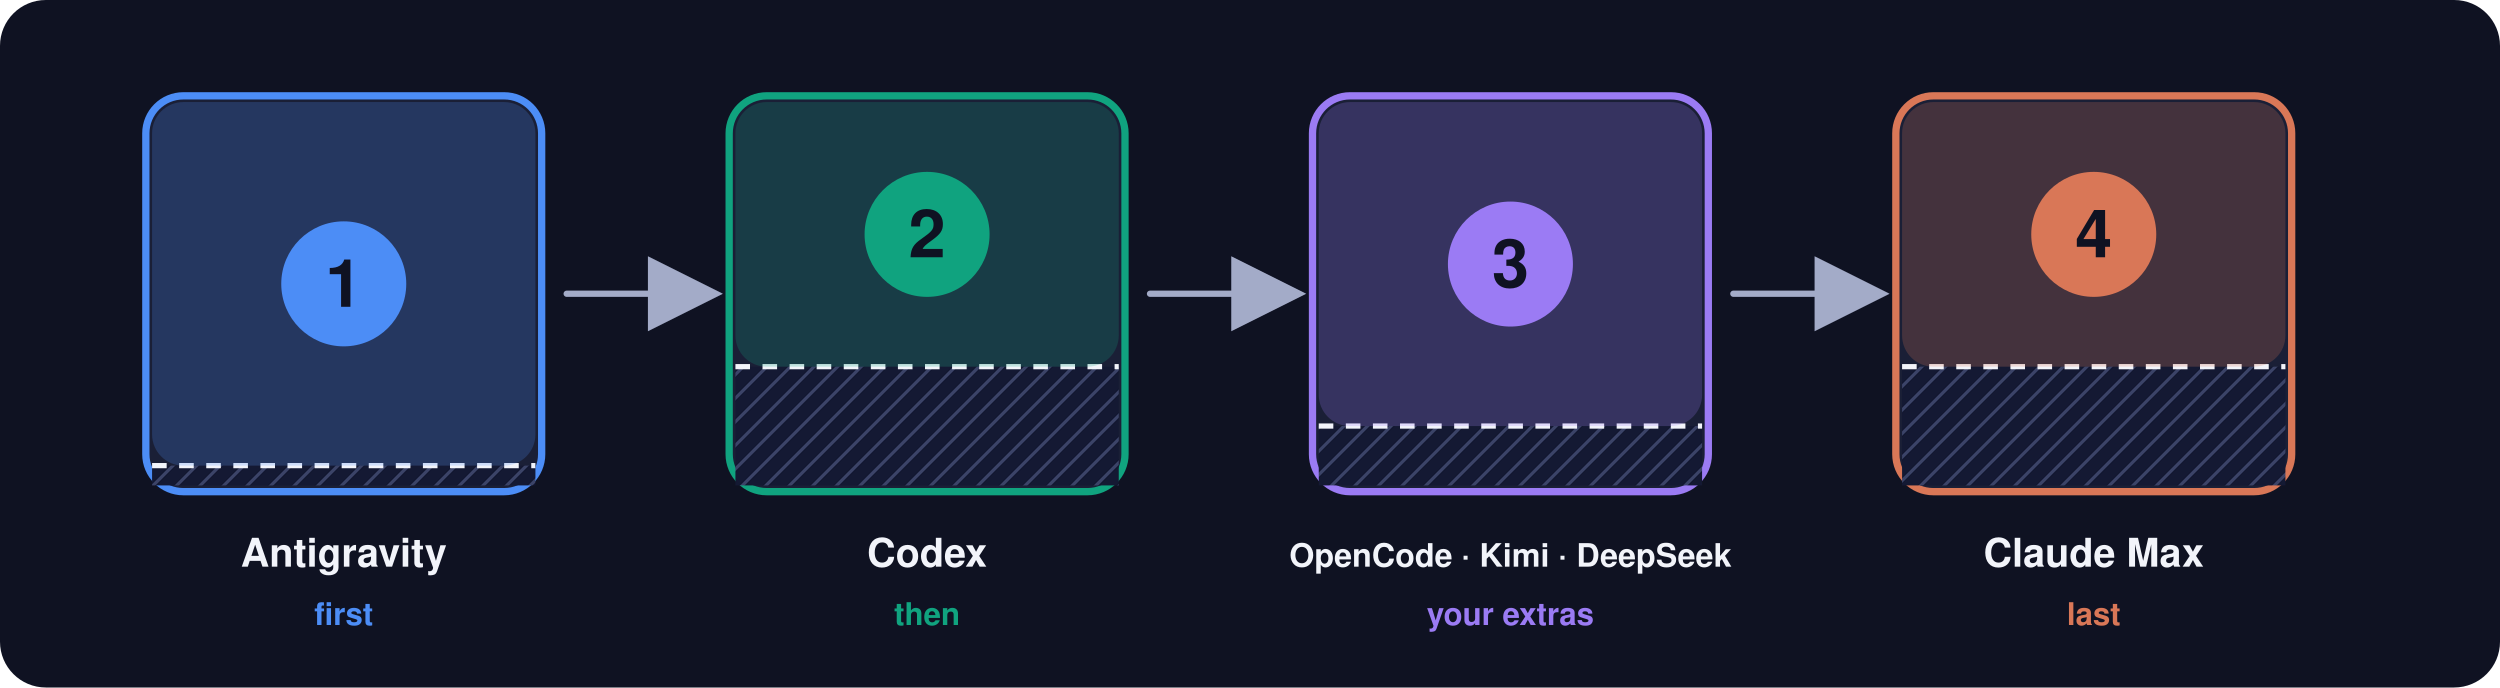
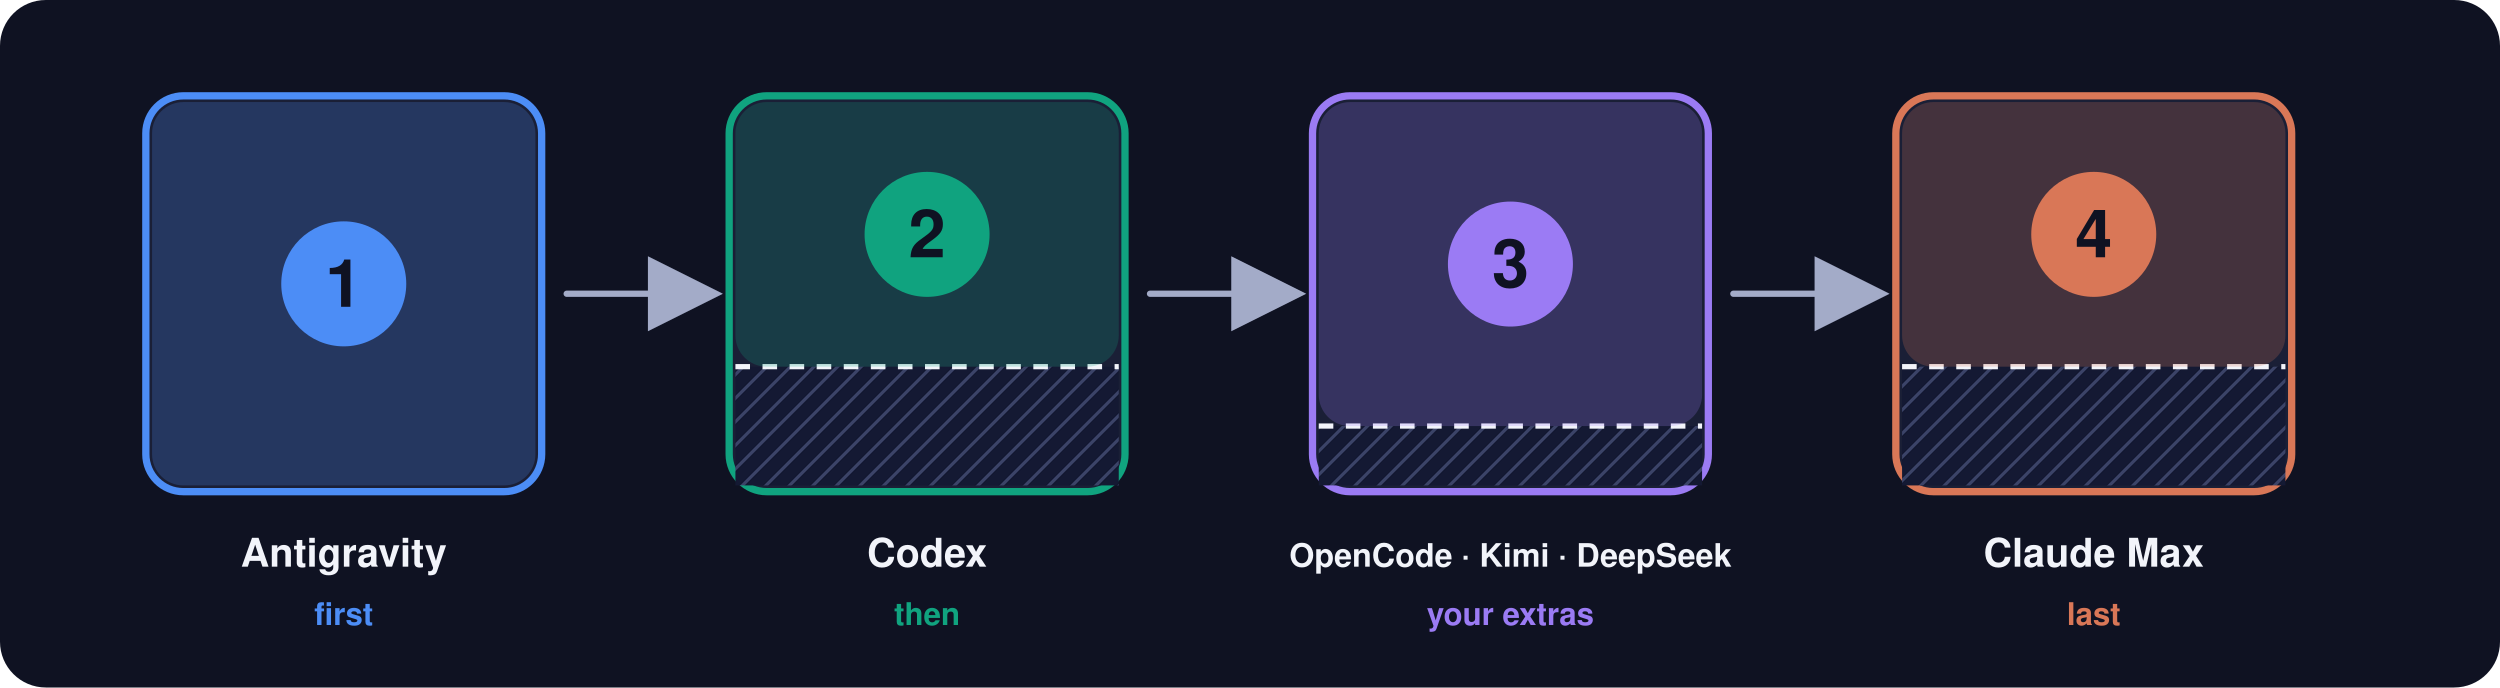
<svg xmlns="http://www.w3.org/2000/svg" width="1200" height="330" viewBox="0 0 1200 330" role="img" aria-label="Spend order">
  <defs>
    <marker id="ok" markerWidth="12" markerHeight="12" refX="9" refY="6" orient="auto">
      <path d="M0,0 L12,6 L0,12 z" fill="#A3ABC8" />
    </marker>
    <pattern id="tara" width="8" height="8" patternUnits="userSpaceOnUse" patternTransform="rotate(45)">
      <rect width="8" height="8" fill="#141933" />
      <line x1="0" y1="0" x2="0" y2="8" stroke="#3A4266" stroke-width="3" />
    </pattern>
  </defs>
  <rect width="1200" height="330" rx="22" fill="#0F1222" />
  <rect x="70" y="46" width="190" height="190" rx="18" fill="#1A1F36" stroke="#4C8DF6" stroke-width="3.5" />
-   <rect x="73" y="223.5" width="184" height="9.5" fill="url(#tara)" />
-   <line x1="73" y1="223.5" x2="257" y2="223.5" stroke="#F2F4FA" stroke-width="2.5" stroke-dasharray="7 6" />
-   <rect x="73" y="49" width="184" height="174.5" rx="15" fill="#4C8DF6" opacity=".22" />
+   <rect x="73" y="49" width="184" height="184" rx="15" fill="#4C8DF6" opacity=".22" />
  <circle cx="165.0" cy="136.25" r="30" fill="#4C8DF6" />
  <text x="165.0" y="147.25" font-family="-apple-system,Segoe UI,Helvetica,Arial,sans-serif" font-size="32" font-weight="800" fill="#0F1222" text-anchor="middle">1</text>
  <text x="165.0" y="272" font-family="-apple-system,Segoe UI,Helvetica,Arial,sans-serif" font-size="19" font-weight="700" fill="#F2F4FA" text-anchor="middle">Antigravity</text>
  <text x="165.0" y="300" font-family="-apple-system,Segoe UI,Helvetica,Arial,sans-serif" font-size="15" font-weight="700" fill="#4C8DF6" text-anchor="middle">first</text>
  <line x1="272" y1="141.0" x2="338" y2="141.0" stroke="#A3ABC8" stroke-width="3" marker-end="url(#ok)" stroke-linecap="round" stroke-linejoin="round" />
  <rect x="350" y="46" width="190" height="190" rx="18" fill="#1A1F36" stroke="#10A37F" stroke-width="3.5" />
  <rect x="353" y="176.0" width="184" height="57.0" fill="url(#tara)" />
  <line x1="353" y1="176.0" x2="537" y2="176.0" stroke="#F2F4FA" stroke-width="2.5" stroke-dasharray="7 6" />
  <rect x="353" y="49" width="184" height="127.0" rx="15" fill="#10A37F" opacity=".22" />
  <circle cx="445.0" cy="112.5" r="30" fill="#10A37F" />
  <text x="445.0" y="123.5" font-family="-apple-system,Segoe UI,Helvetica,Arial,sans-serif" font-size="32" font-weight="800" fill="#0F1222" text-anchor="middle">2</text>
  <text x="445.0" y="272" font-family="-apple-system,Segoe UI,Helvetica,Arial,sans-serif" font-size="19" font-weight="700" fill="#F2F4FA" text-anchor="middle">Codex</text>
  <text x="445.0" y="300" font-family="-apple-system,Segoe UI,Helvetica,Arial,sans-serif" font-size="15" font-weight="700" fill="#10A37F" text-anchor="middle">then</text>
  <line x1="552" y1="141.0" x2="618" y2="141.0" stroke="#A3ABC8" stroke-width="3" marker-end="url(#ok)" stroke-linecap="round" stroke-linejoin="round" />
  <rect x="630" y="46" width="190" height="190" rx="18" fill="#1A1F36" stroke="#9B7BF4" stroke-width="3.5" />
  <rect x="633" y="204.5" width="184" height="28.5" fill="url(#tara)" />
  <line x1="633" y1="204.5" x2="817" y2="204.5" stroke="#F2F4FA" stroke-width="2.5" stroke-dasharray="7 6" />
  <rect x="633" y="49" width="184" height="155.5" rx="15" fill="#9B7BF4" opacity=".22" />
  <circle cx="725.0" cy="126.75" r="30" fill="#9B7BF4" />
  <text x="725.0" y="137.75" font-family="-apple-system,Segoe UI,Helvetica,Arial,sans-serif" font-size="32" font-weight="800" fill="#0F1222" text-anchor="middle">3</text>
  <text x="725.0" y="272" font-family="-apple-system,Segoe UI,Helvetica,Arial,sans-serif" font-size="15.5" font-weight="700" fill="#F2F4FA" text-anchor="middle">OpenCode · Kimi · DeepSeek</text>
  <text x="725.0" y="300" font-family="-apple-system,Segoe UI,Helvetica,Arial,sans-serif" font-size="15" font-weight="700" fill="#9B7BF4" text-anchor="middle">your extras</text>
  <line x1="832" y1="141.0" x2="898" y2="141.0" stroke="#A3ABC8" stroke-width="3" marker-end="url(#ok)" stroke-linecap="round" stroke-linejoin="round" />
  <rect x="910" y="46" width="190" height="190" rx="18" fill="#1A1F36" stroke="#D97757" stroke-width="3.5" />
  <rect x="913" y="176.0" width="184" height="57.0" fill="url(#tara)" />
  <line x1="913" y1="176.0" x2="1097" y2="176.0" stroke="#F2F4FA" stroke-width="2.5" stroke-dasharray="7 6" />
  <rect x="913" y="49" width="184" height="127.0" rx="15" fill="#D97757" opacity=".22" />
  <circle cx="1005.0" cy="112.5" r="30" fill="#D97757" />
  <text x="1005.0" y="123.5" font-family="-apple-system,Segoe UI,Helvetica,Arial,sans-serif" font-size="32" font-weight="800" fill="#0F1222" text-anchor="middle">4</text>
  <text x="1005.0" y="272" font-family="-apple-system,Segoe UI,Helvetica,Arial,sans-serif" font-size="19" font-weight="700" fill="#F2F4FA" text-anchor="middle">Claude Max</text>
  <text x="1005.0" y="300" font-family="-apple-system,Segoe UI,Helvetica,Arial,sans-serif" font-size="15" font-weight="700" fill="#D97757" text-anchor="middle">last</text>
</svg>
